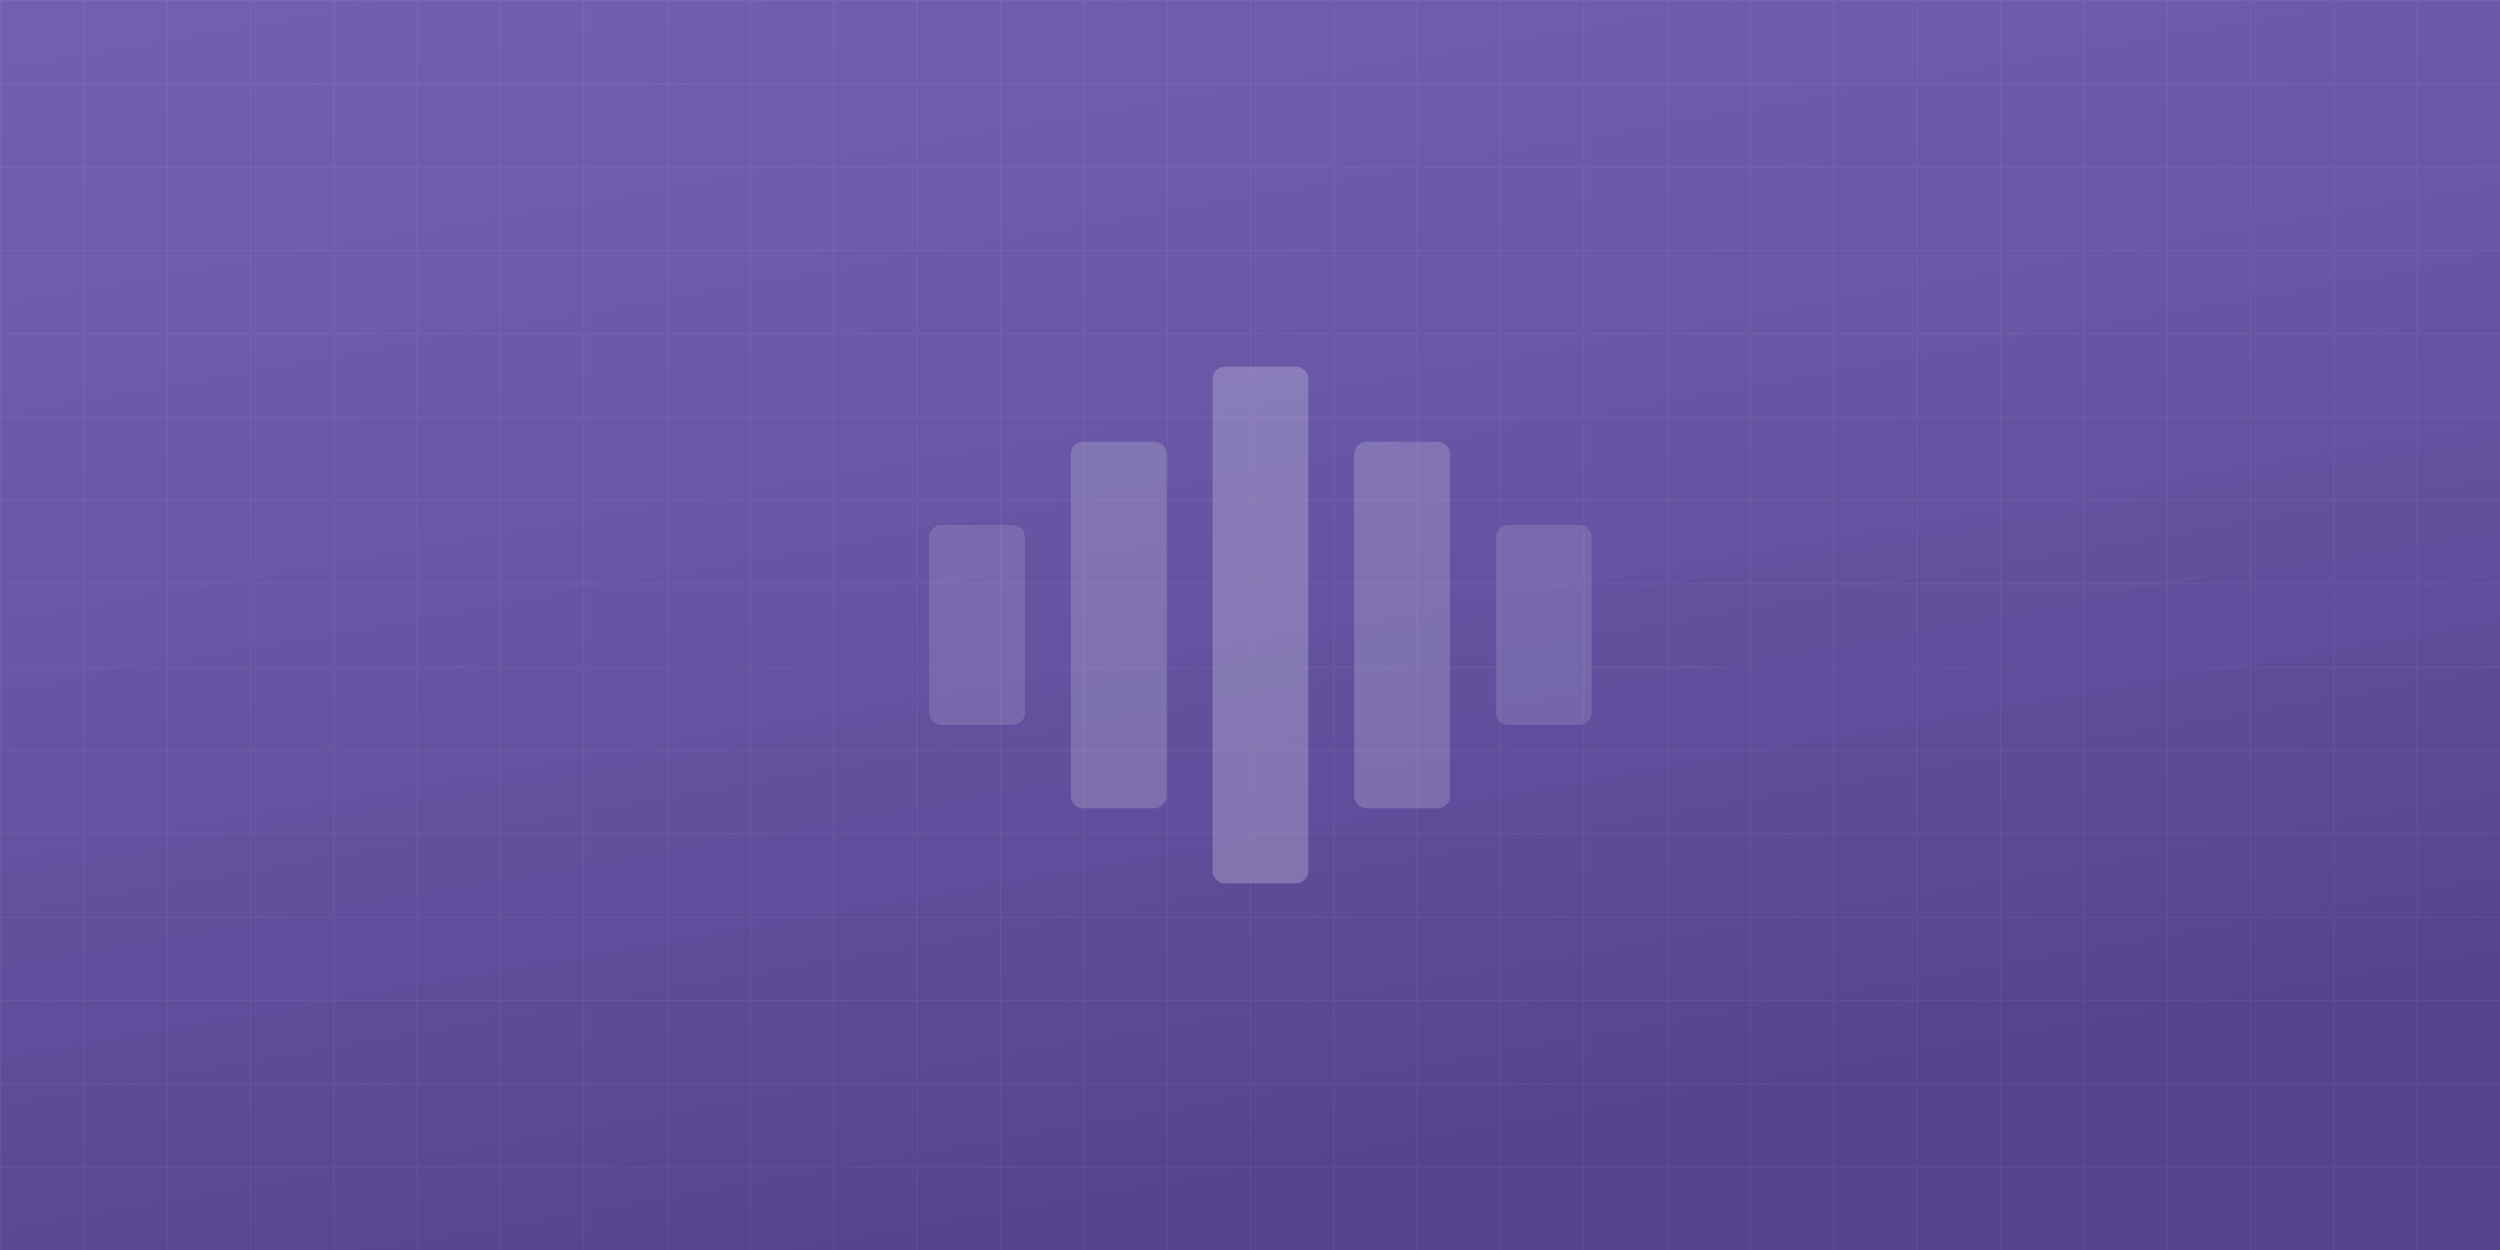
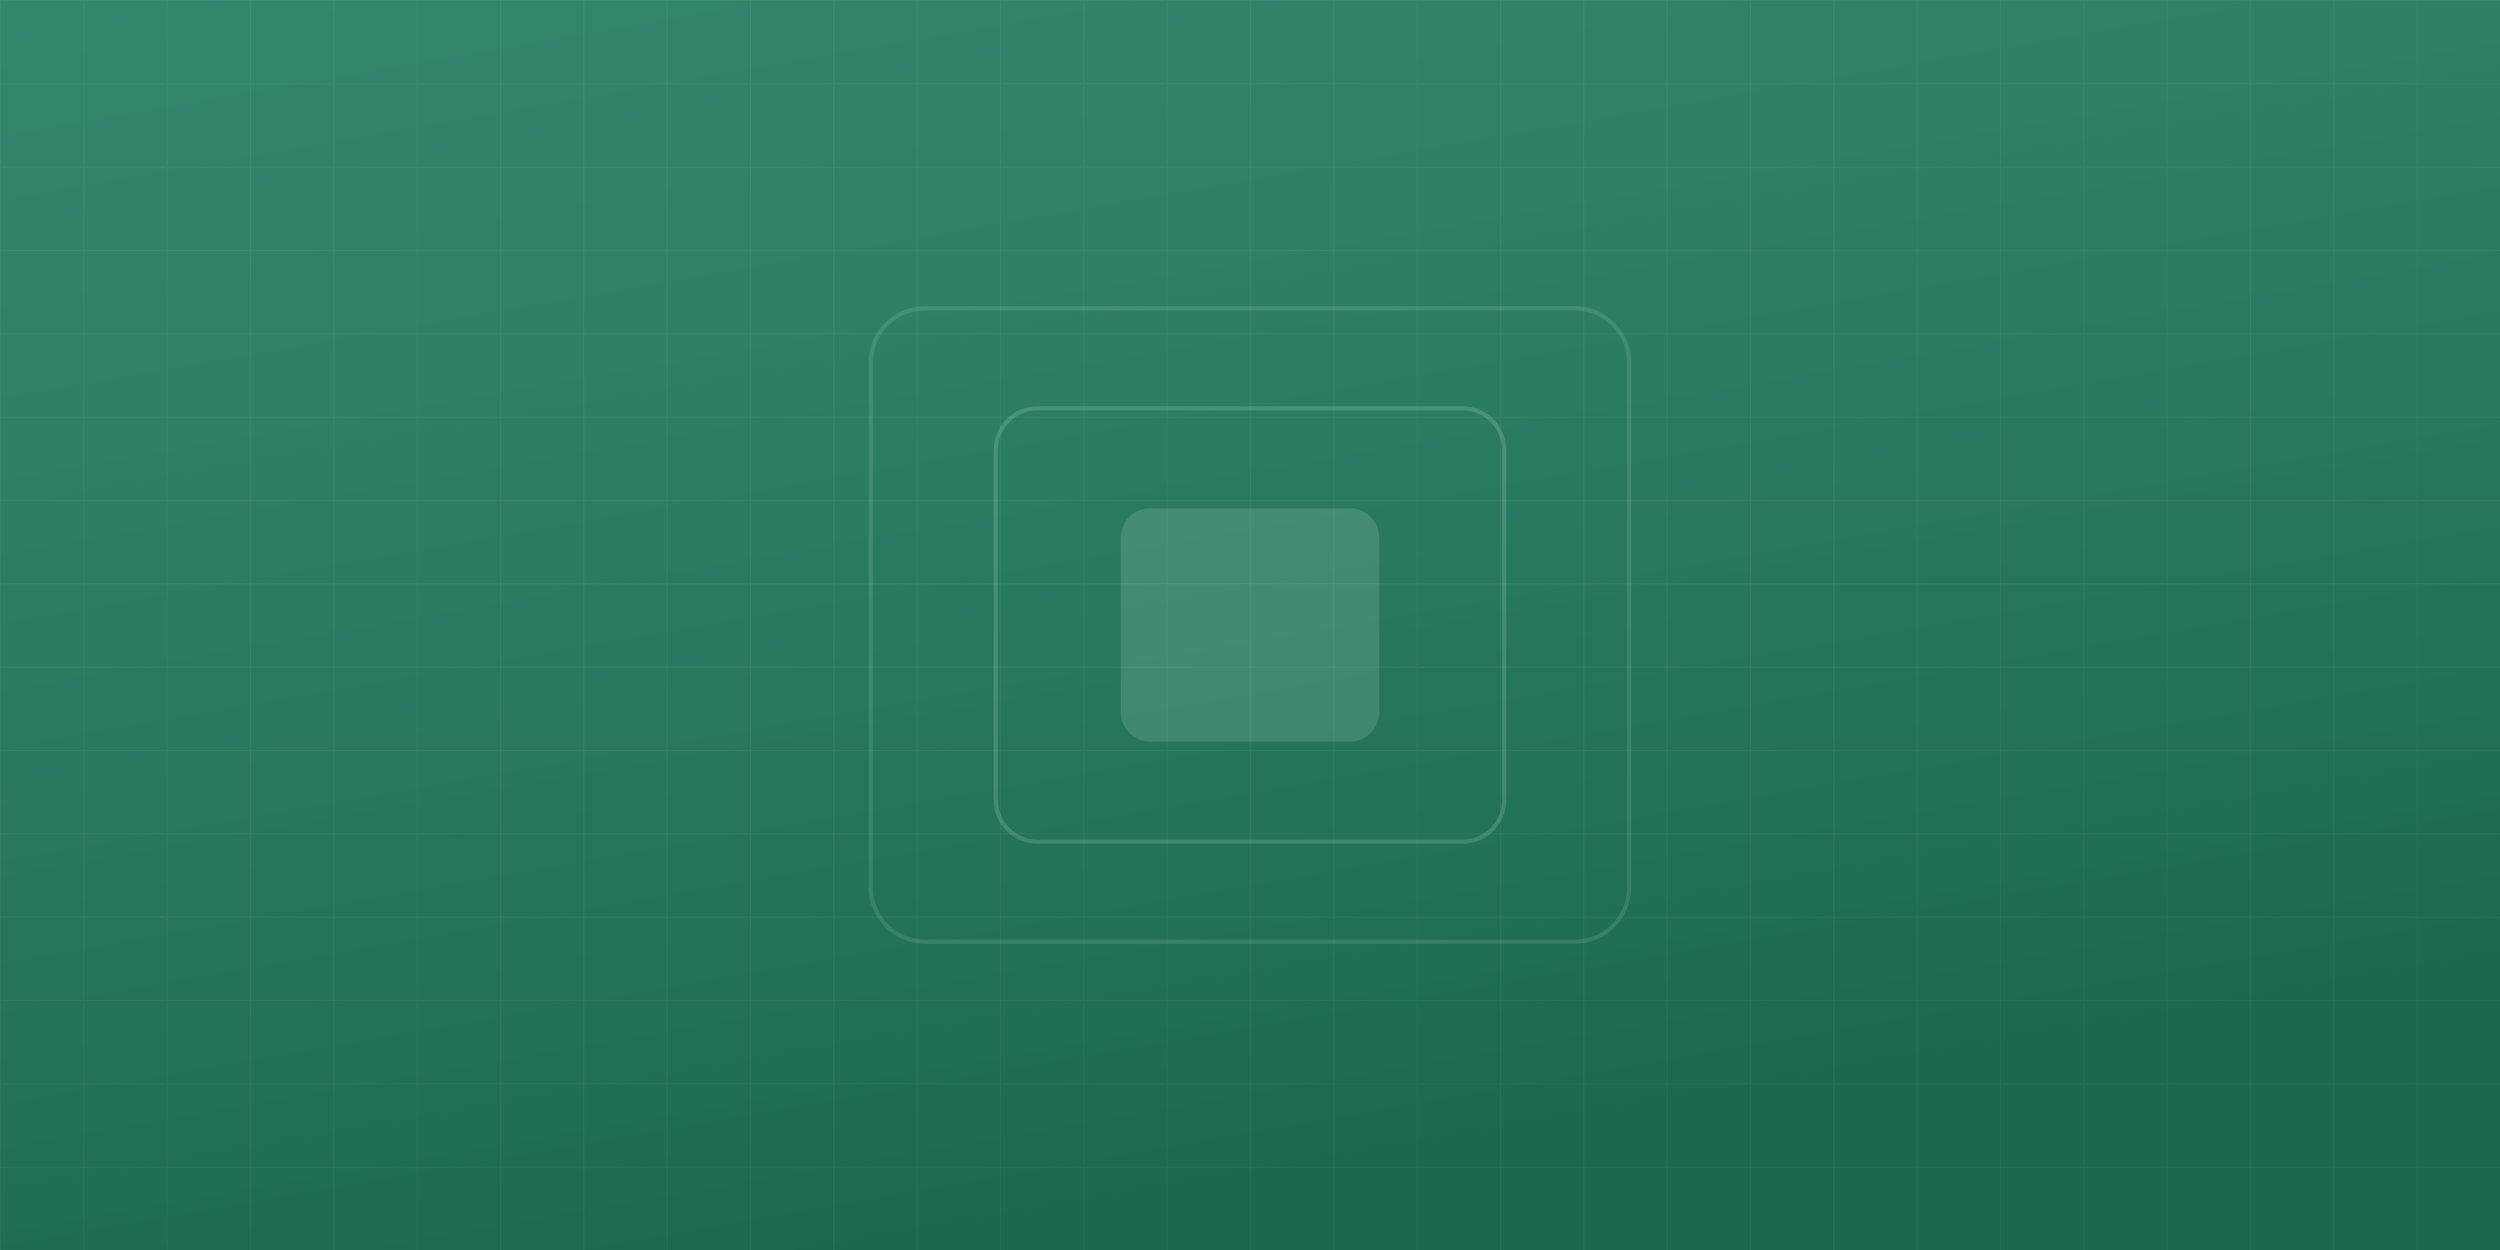
<svg xmlns="http://www.w3.org/2000/svg" width="1200" height="600" viewBox="0 0 1200 600" role="presentation" aria-hidden="true">
  <defs>
    <linearGradient id="shade" x1="0" y1="0" x2="0.35" y2="1">
      <stop offset="0%" stop-color="#ffffff" stop-opacity=".09" />
      <stop offset="100%" stop-color="#000000" stop-opacity=".15" />
    </linearGradient>
    <pattern id="grid" width="40" height="40" patternUnits="userSpaceOnUse">
      <path d="M40 0 L0 0 0 40" fill="none" stroke="#ffffff" stroke-opacity=".055" stroke-width="1" />
    </pattern>
  </defs>
-   <rect width="1200" height="600" fill="#6350A8" />
+   <rect width="1200" height="600" fill="#1E7A5E" />
  <rect width="1200" height="600" fill="url(#grid)" />
  <rect width="1200" height="600" fill="url(#shade)" />
-   <rect x="446" y="252" width="46" height="96" rx="6" fill="#fff" fill-opacity=".13" />
-   <rect x="514" y="212" width="46" height="176" rx="6" fill="#fff" fill-opacity=".18" />
-   <rect x="582" y="176" width="46" height="248" rx="6" fill="#fff" fill-opacity=".22" />
-   <rect x="650" y="212" width="46" height="176" rx="6" fill="#fff" fill-opacity=".18" />
-   <rect x="718" y="252" width="46" height="96" rx="6" fill="#fff" fill-opacity=".13" />
+   <rect x="418" y="148" width="364" height="304" rx="26" fill="none" stroke="#fff" stroke-opacity=".11" stroke-width="2" />
+   <rect x="478" y="196" width="244" height="208" rx="20" fill="none" stroke="#fff" stroke-opacity=".15" stroke-width="2" />
+   <rect x="538" y="244" width="124" height="112" rx="14" fill="#fff" fill-opacity=".13" />
</svg>
